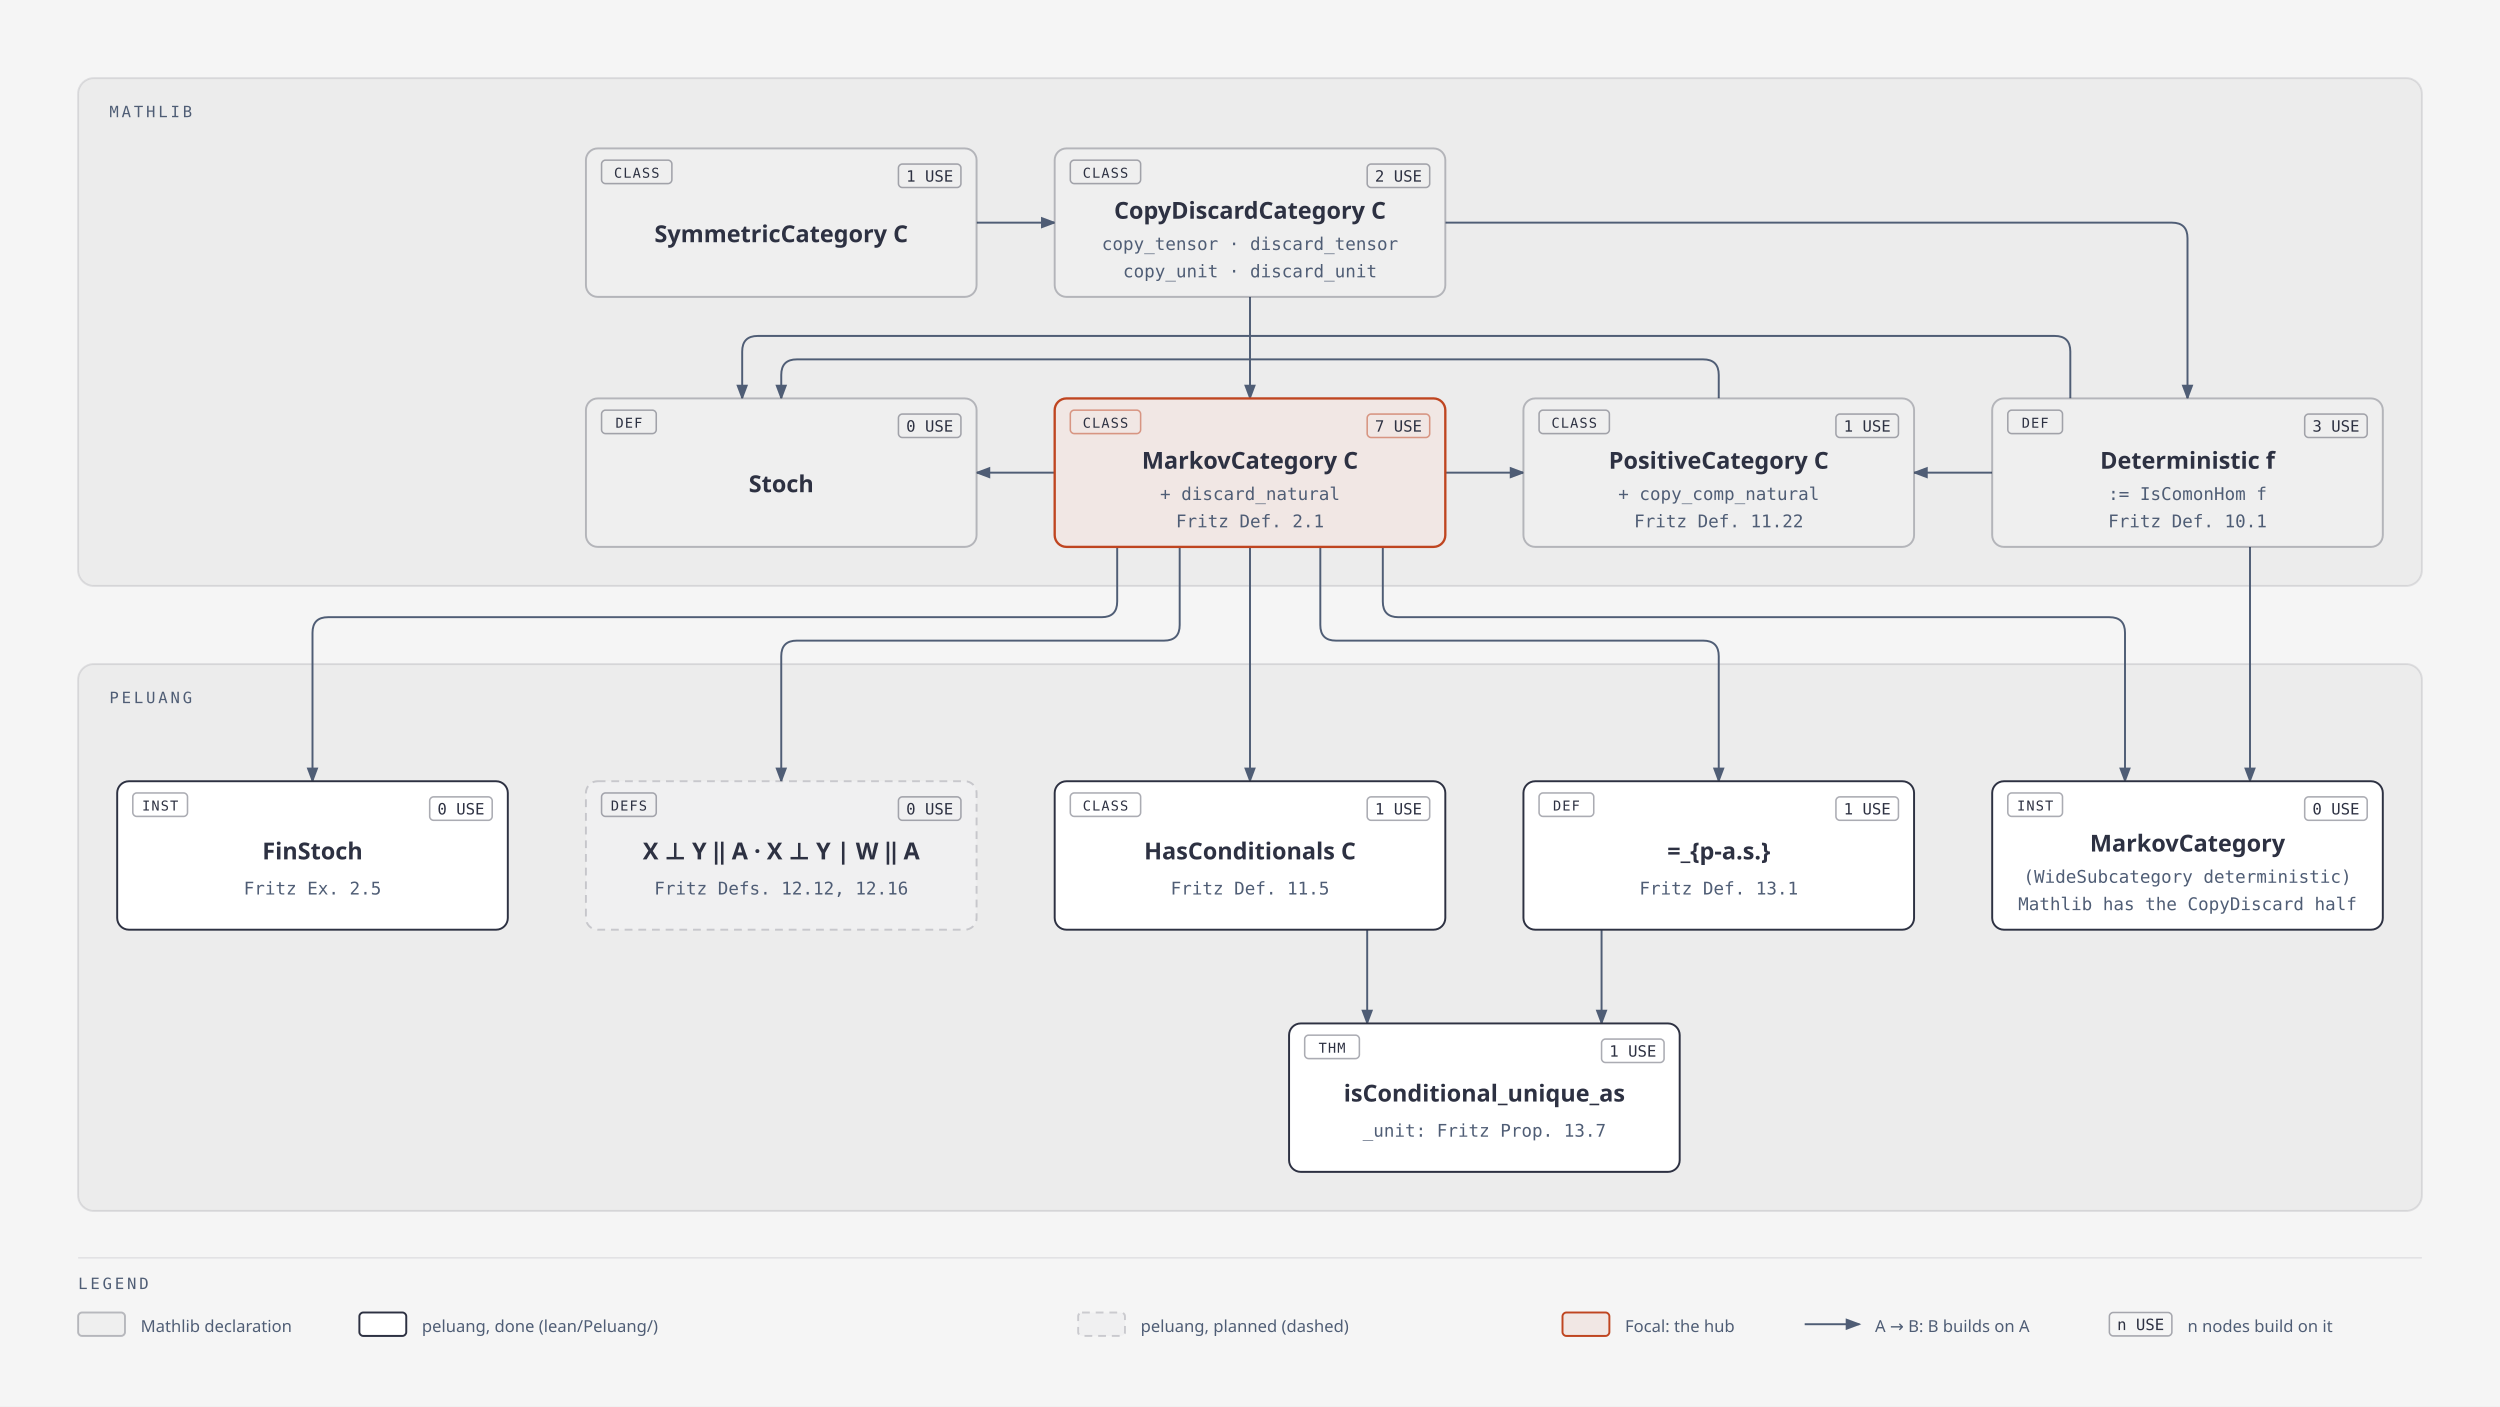
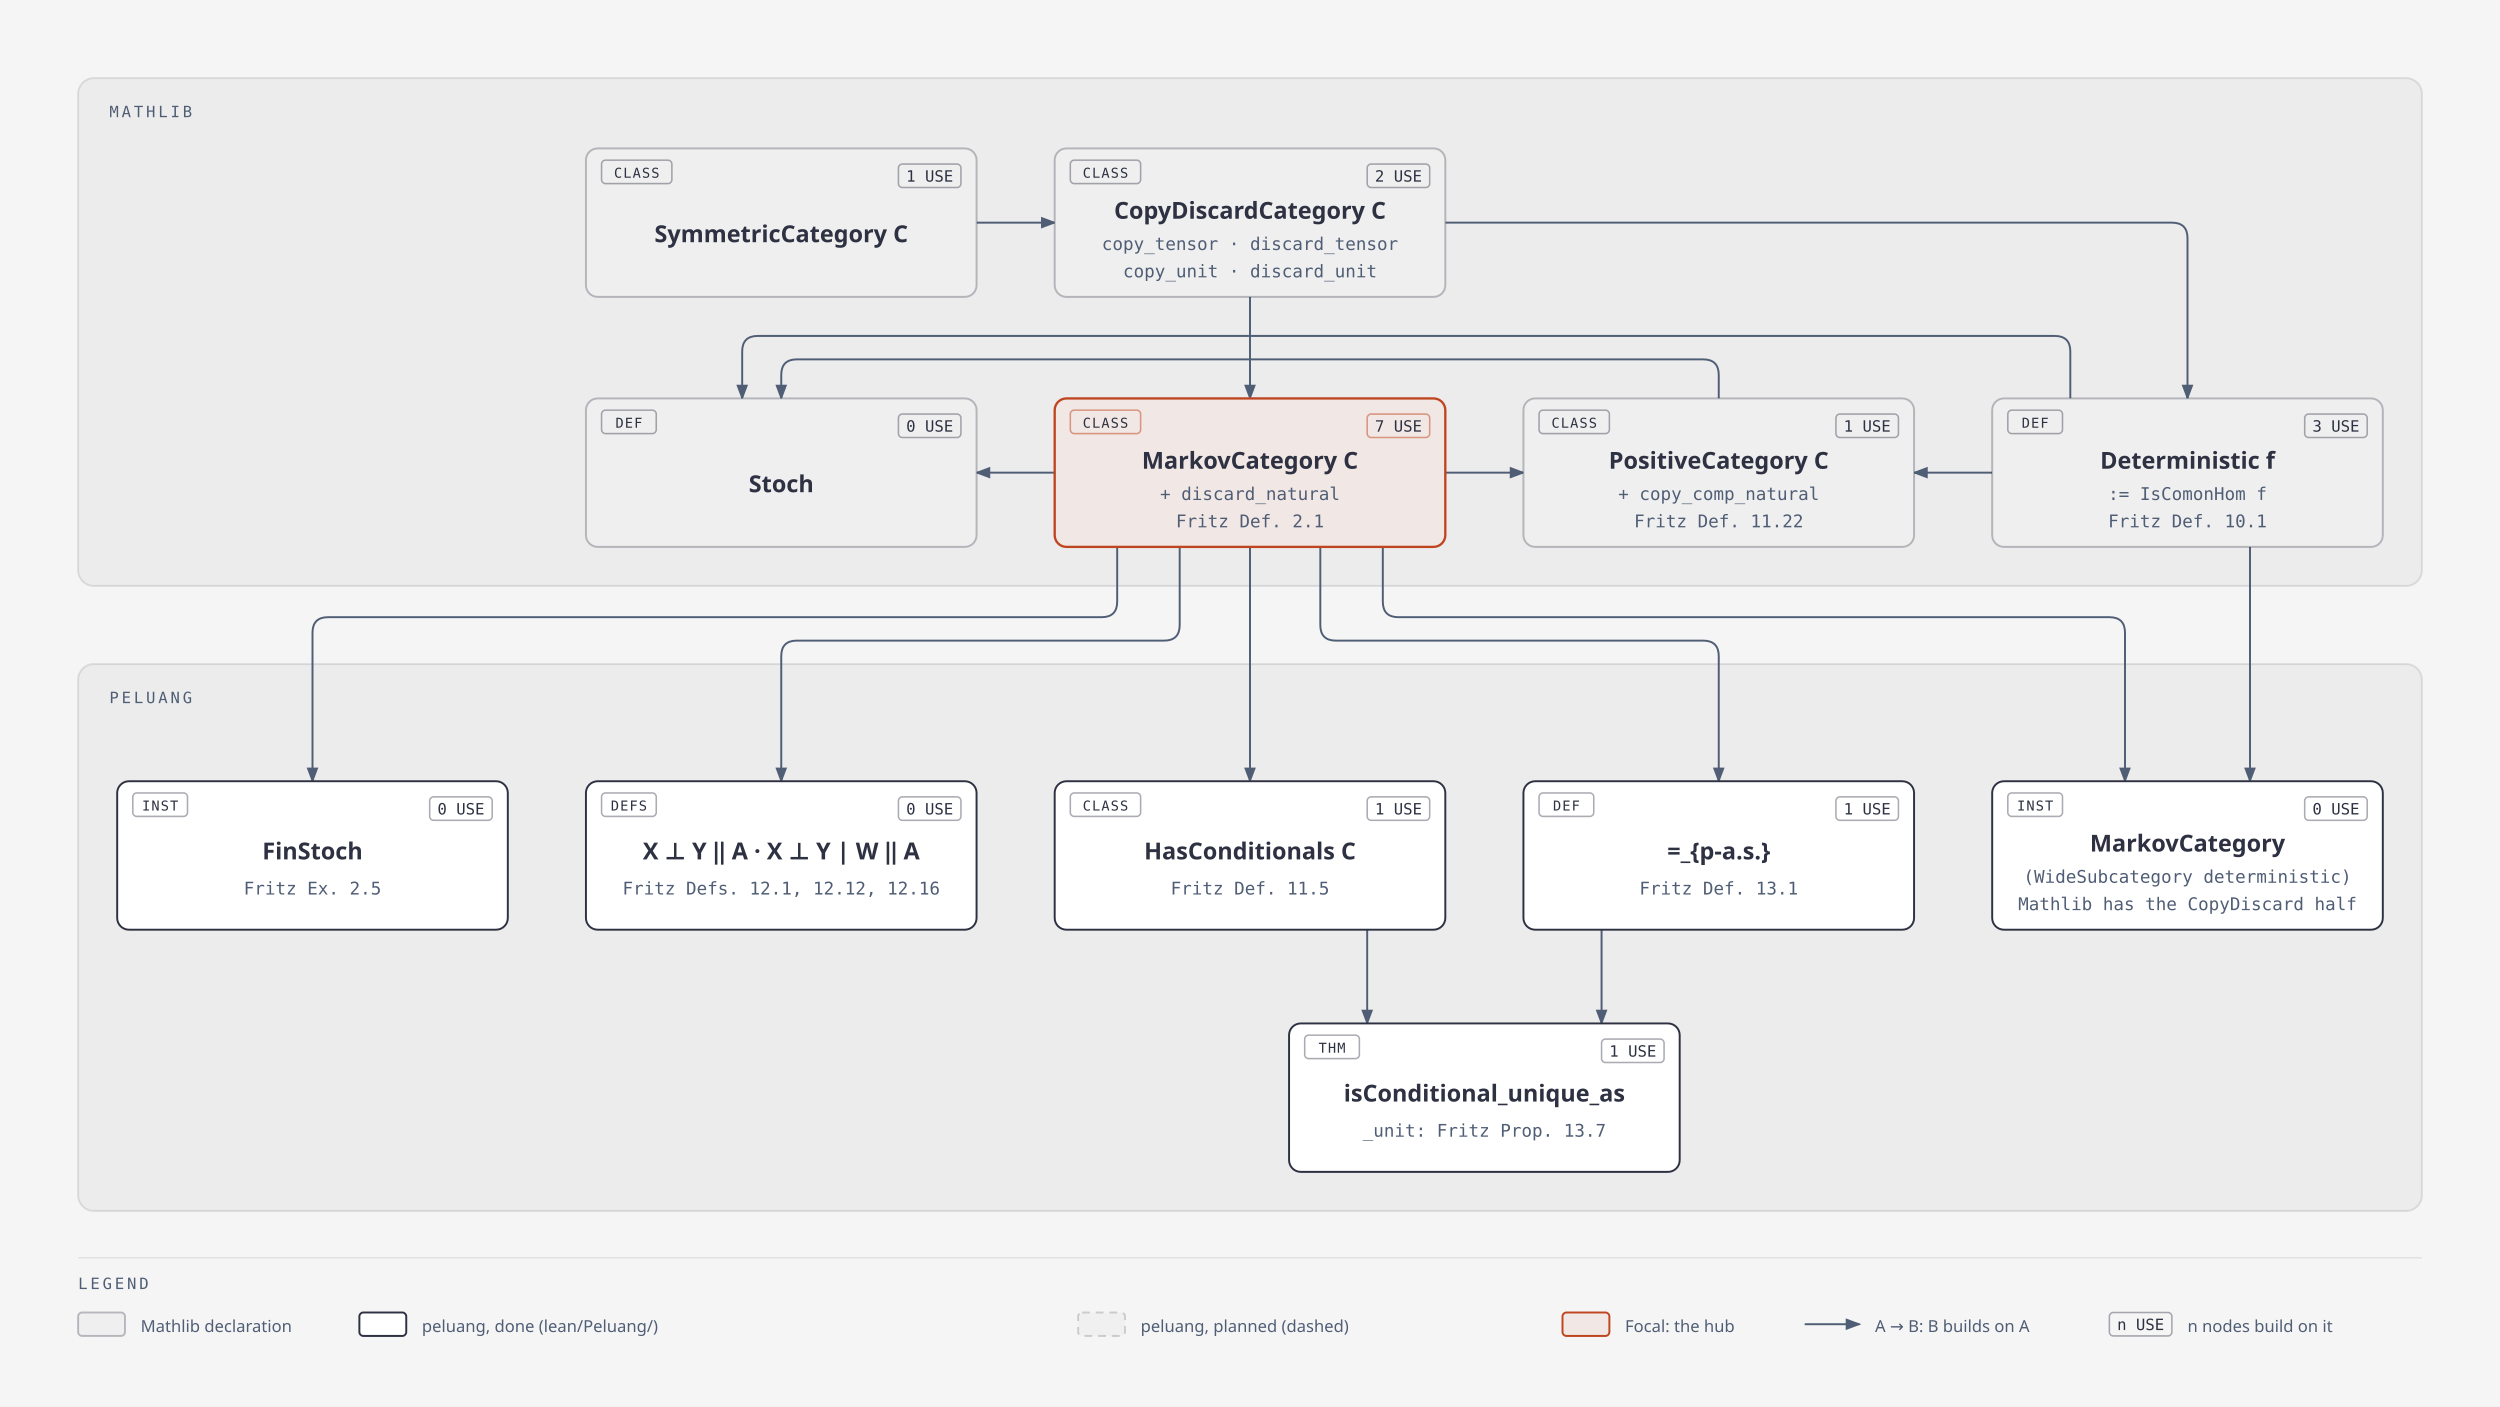
<svg xmlns="http://www.w3.org/2000/svg" viewBox="0 0 1280 720" role="img" aria-labelledby="lean-1-classes-title lean-1-classes-desc" id="lean-1-classes-root">
  <defs>
    <marker id="lean-1-classes-arrow" markerWidth="8" markerHeight="6" refX="7" refY="3" orient="auto">
      <polygon points="0 0, 8 3, 0 6" fill="#4f5d75" />
    </marker>
  </defs>
  <rect width="100%" height="100%" fill="#f5f5f5" />
  <rect x="40" y="40" width="1200" height="260" rx="8" fill="#ececec" stroke="#2d3142" stroke-width="1" stroke-opacity="0.12" />
  <text x="56" y="60" fill="#4f5d75" font-size="8" font-family="'Geist Mono', ui-monospace, monospace" letter-spacing="0.18em">MATHLIB</text>
  <rect x="40" y="340" width="1200" height="280" rx="8" fill="#ececec" stroke="#2d3142" stroke-width="1" stroke-opacity="0.12" />
  <text x="56" y="360" fill="#4f5d75" font-size="8" font-family="'Geist Mono', ui-monospace, monospace" letter-spacing="0.18em">PELUANG</text>
  <line x1="500" y1="114" x2="540" y2="114" stroke="#4f5d75" stroke-width="1" marker-end="url(#lean-1-classes-arrow)" />
  <line x1="640" y1="152" x2="640" y2="204" stroke="#4f5d75" stroke-width="1" marker-end="url(#lean-1-classes-arrow)" />
  <path d="M 740,114 H 1112 Q 1120,114 1120,122 V 204" fill="none" stroke="#4f5d75" stroke-width="1" marker-end="url(#lean-1-classes-arrow)" />
  <line x1="540" y1="242" x2="500" y2="242" stroke="#4f5d75" stroke-width="1" marker-end="url(#lean-1-classes-arrow)" />
  <line x1="740" y1="242" x2="780" y2="242" stroke="#4f5d75" stroke-width="1" marker-end="url(#lean-1-classes-arrow)" />
  <line x1="1020" y1="242" x2="980" y2="242" stroke="#4f5d75" stroke-width="1" marker-end="url(#lean-1-classes-arrow)" />
  <path d="M 880,204 V 192 Q 880,184 872,184 H 408 Q 400,184 400,192 V 204" fill="none" stroke="#4f5d75" stroke-width="1" marker-end="url(#lean-1-classes-arrow)" />
  <path d="M 1060,204 V 180 Q 1060,172 1052,172 H 388 Q 380,172 380,180 V 204" fill="none" stroke="#4f5d75" stroke-width="1" marker-end="url(#lean-1-classes-arrow)" />
  <path d="M 572,280 V 308 Q 572,316 564,316 H 168 Q 160,316 160,324 V 400" fill="none" stroke="#4f5d75" stroke-width="1" marker-end="url(#lean-1-classes-arrow)" />
  <path d="M 604,280 V 320 Q 604,328 596,328 H 408 Q 400,328 400,336 V 400" fill="none" stroke="#4f5d75" stroke-width="1" marker-end="url(#lean-1-classes-arrow)" />
  <line x1="640" y1="280" x2="640" y2="400" stroke="#4f5d75" stroke-width="1" marker-end="url(#lean-1-classes-arrow)" />
  <path d="M 676,280 V 320 Q 676,328 684,328 H 872 Q 880,328 880,336 V 400" fill="none" stroke="#4f5d75" stroke-width="1" marker-end="url(#lean-1-classes-arrow)" />
  <path d="M 708,280 V 308 Q 708,316 716,316 H 1080 Q 1088,316 1088,324 V 400" fill="none" stroke="#4f5d75" stroke-width="1" marker-end="url(#lean-1-classes-arrow)" />
  <line x1="1152" y1="280" x2="1152" y2="400" stroke="#4f5d75" stroke-width="1" marker-end="url(#lean-1-classes-arrow)" />
  <line x1="700" y1="476" x2="700" y2="524" stroke="#4f5d75" stroke-width="1" marker-end="url(#lean-1-classes-arrow)" />
  <line x1="820" y1="476" x2="820" y2="524" stroke="#4f5d75" stroke-width="1" marker-end="url(#lean-1-classes-arrow)" />
  <rect x="300" y="76" width="200" height="76" rx="6" fill="#f5f5f5" />
  <rect x="300" y="76" width="200" height="76" rx="6" fill="#2d3142" stroke="#2d3142" stroke-width="1" fill-opacity="0.03" stroke-opacity="0.30" />
  <rect x="308" y="82" width="36" height="12" rx="2" fill="none" stroke="#2d3142" stroke-width="0.8" stroke-opacity="0.40" />
  <text x="326" y="91" fill="#2d3142" font-size="7" font-family="'Geist Mono', ui-monospace, monospace" text-anchor="middle" letter-spacing="0.08em">CLASS</text>
  <rect x="460" y="84" width="32" height="12" rx="2" fill="none" stroke="#2d3142" stroke-width="0.8" stroke-opacity="0.40" />
  <text x="476" y="93" fill="#2d3142" font-size="8" font-family="'Geist Mono', ui-monospace, monospace" text-anchor="middle">1 USE</text>
  <text x="400" y="124" fill="#2d3142" font-size="12" font-weight="600" font-family="'Geist', system-ui, sans-serif" text-anchor="middle">SymmetricCategory C</text>
  <rect x="540" y="76" width="200" height="76" rx="6" fill="#f5f5f5" />
  <rect x="540" y="76" width="200" height="76" rx="6" fill="#2d3142" stroke="#2d3142" stroke-width="1" fill-opacity="0.03" stroke-opacity="0.30" />
  <rect x="548" y="82" width="36" height="12" rx="2" fill="none" stroke="#2d3142" stroke-width="0.8" stroke-opacity="0.40" />
  <text x="566" y="91" fill="#2d3142" font-size="7" font-family="'Geist Mono', ui-monospace, monospace" text-anchor="middle" letter-spacing="0.08em">CLASS</text>
  <rect x="700" y="84" width="32" height="12" rx="2" fill="none" stroke="#2d3142" stroke-width="0.8" stroke-opacity="0.40" />
  <text x="716" y="93" fill="#2d3142" font-size="8" font-family="'Geist Mono', ui-monospace, monospace" text-anchor="middle">2 USE</text>
  <text x="640" y="112" fill="#2d3142" font-size="12" font-weight="600" font-family="'Geist', system-ui, sans-serif" text-anchor="middle">CopyDiscardCategory C</text>
  <text x="640" y="128" fill="#4f5d75" font-size="9" font-family="'Geist Mono', ui-monospace, monospace" text-anchor="middle">copy_tensor · discard_tensor</text>
  <text x="640" y="142" fill="#4f5d75" font-size="9" font-family="'Geist Mono', ui-monospace, monospace" text-anchor="middle">copy_unit · discard_unit</text>
  <rect x="300" y="204" width="200" height="76" rx="6" fill="#f5f5f5" />
  <rect x="300" y="204" width="200" height="76" rx="6" fill="#2d3142" stroke="#2d3142" stroke-width="1" fill-opacity="0.03" stroke-opacity="0.30" />
  <rect x="308" y="210" width="28" height="12" rx="2" fill="none" stroke="#2d3142" stroke-width="0.8" stroke-opacity="0.40" />
  <text x="322" y="219" fill="#2d3142" font-size="7" font-family="'Geist Mono', ui-monospace, monospace" text-anchor="middle" letter-spacing="0.08em">DEF</text>
  <rect x="460" y="212" width="32" height="12" rx="2" fill="none" stroke="#2d3142" stroke-width="0.8" stroke-opacity="0.40" />
  <text x="476" y="221" fill="#2d3142" font-size="8" font-family="'Geist Mono', ui-monospace, monospace" text-anchor="middle">0 USE</text>
  <text x="400" y="252" fill="#2d3142" font-size="12" font-weight="600" font-family="'Geist', system-ui, sans-serif" text-anchor="middle">Stoch</text>
  <rect x="540" y="204" width="200" height="76" rx="6" fill="#f5f5f5" />
  <rect x="540" y="204" width="200" height="76" rx="6" fill="#bf4520" stroke="#bf4520" stroke-width="1.2" fill-opacity="0.08" />
  <rect x="548" y="210" width="36" height="12" rx="2" fill="none" stroke="#bf4520" stroke-width="0.8" stroke-opacity="0.50" />
  <text x="566" y="219" fill="#2d3142" font-size="7" font-family="'Geist Mono', ui-monospace, monospace" text-anchor="middle" letter-spacing="0.08em">CLASS</text>
  <rect x="700" y="212" width="32" height="12" rx="2" fill="none" stroke="#bf4520" stroke-width="0.8" stroke-opacity="0.50" />
  <text x="716" y="221" fill="#2d3142" font-size="8" font-family="'Geist Mono', ui-monospace, monospace" text-anchor="middle">7 USE</text>
  <text x="640" y="240" fill="#2d3142" font-size="12" font-weight="600" font-family="'Geist', system-ui, sans-serif" text-anchor="middle">MarkovCategory C</text>
  <text x="640" y="256" fill="#4f5d75" font-size="9" font-family="'Geist Mono', ui-monospace, monospace" text-anchor="middle">+ discard_natural</text>
  <text x="640" y="270" fill="#4f5d75" font-size="9" font-family="'Geist Mono', ui-monospace, monospace" text-anchor="middle">Fritz Def. 2.1</text>
  <rect x="780" y="204" width="200" height="76" rx="6" fill="#f5f5f5" />
  <rect x="780" y="204" width="200" height="76" rx="6" fill="#2d3142" stroke="#2d3142" stroke-width="1" fill-opacity="0.03" stroke-opacity="0.30" />
  <rect x="788" y="210" width="36" height="12" rx="2" fill="none" stroke="#2d3142" stroke-width="0.8" stroke-opacity="0.40" />
  <text x="806" y="219" fill="#2d3142" font-size="7" font-family="'Geist Mono', ui-monospace, monospace" text-anchor="middle" letter-spacing="0.08em">CLASS</text>
  <rect x="940" y="212" width="32" height="12" rx="2" fill="none" stroke="#2d3142" stroke-width="0.8" stroke-opacity="0.40" />
  <text x="956" y="221" fill="#2d3142" font-size="8" font-family="'Geist Mono', ui-monospace, monospace" text-anchor="middle">1 USE</text>
  <text x="880" y="240" fill="#2d3142" font-size="12" font-weight="600" font-family="'Geist', system-ui, sans-serif" text-anchor="middle">PositiveCategory C</text>
  <text x="880" y="256" fill="#4f5d75" font-size="9" font-family="'Geist Mono', ui-monospace, monospace" text-anchor="middle">+ copy_comp_natural</text>
  <text x="880" y="270" fill="#4f5d75" font-size="9" font-family="'Geist Mono', ui-monospace, monospace" text-anchor="middle">Fritz Def. 11.22</text>
  <rect x="1020" y="204" width="200" height="76" rx="6" fill="#f5f5f5" />
  <rect x="1020" y="204" width="200" height="76" rx="6" fill="#2d3142" stroke="#2d3142" stroke-width="1" fill-opacity="0.03" stroke-opacity="0.30" />
  <rect x="1028" y="210" width="28" height="12" rx="2" fill="none" stroke="#2d3142" stroke-width="0.8" stroke-opacity="0.40" />
  <text x="1042" y="219" fill="#2d3142" font-size="7" font-family="'Geist Mono', ui-monospace, monospace" text-anchor="middle" letter-spacing="0.08em">DEF</text>
  <rect x="1180" y="212" width="32" height="12" rx="2" fill="none" stroke="#2d3142" stroke-width="0.8" stroke-opacity="0.40" />
  <text x="1196" y="221" fill="#2d3142" font-size="8" font-family="'Geist Mono', ui-monospace, monospace" text-anchor="middle">3 USE</text>
  <text x="1120" y="240" fill="#2d3142" font-size="12" font-weight="600" font-family="'Geist', system-ui, sans-serif" text-anchor="middle">Deterministic f</text>
  <text x="1120" y="256" fill="#4f5d75" font-size="9" font-family="'Geist Mono', ui-monospace, monospace" text-anchor="middle">:= IsComonHom f</text>
  <text x="1120" y="270" fill="#4f5d75" font-size="9" font-family="'Geist Mono', ui-monospace, monospace" text-anchor="middle">Fritz Def. 10.1</text>
  <rect x="60" y="400" width="200" height="76" rx="6" fill="#f5f5f5" />
  <rect x="60" y="400" width="200" height="76" rx="6" fill="#ffffff" stroke="#2d3142" stroke-width="1" />
  <rect x="68" y="406" width="28" height="12" rx="2" fill="none" stroke="#2d3142" stroke-width="0.8" stroke-opacity="0.40" />
  <text x="82" y="415" fill="#2d3142" font-size="7" font-family="'Geist Mono', ui-monospace, monospace" text-anchor="middle" letter-spacing="0.08em">INST</text>
  <rect x="220" y="408" width="32" height="12" rx="2" fill="none" stroke="#2d3142" stroke-width="0.8" stroke-opacity="0.40" />
  <text x="236" y="417" fill="#2d3142" font-size="8" font-family="'Geist Mono', ui-monospace, monospace" text-anchor="middle">0 USE</text>
  <text x="160" y="440" fill="#2d3142" font-size="12" font-weight="600" font-family="'Geist', system-ui, sans-serif" text-anchor="middle">FinStoch</text>
  <text x="160" y="458" fill="#4f5d75" font-size="9" font-family="'Geist Mono', ui-monospace, monospace" text-anchor="middle">Fritz Ex. 2.5</text>
  <rect x="300" y="400" width="200" height="76" rx="6" fill="#f5f5f5" />
-   <rect x="300" y="400" width="200" height="76" rx="6" fill="#2d3142" stroke="#2d3142" stroke-width="1" stroke-dasharray="4,3" fill-opacity="0.02" stroke-opacity="0.20" />
+   <rect x="300" y="400" width="200" height="76" rx="6" fill="#ffffff" stroke="#2d3142" stroke-width="1" />
  <rect x="308" y="406" width="28" height="12" rx="2" fill="none" stroke="#2d3142" stroke-width="0.8" stroke-opacity="0.40" />
  <text x="322" y="415" fill="#2d3142" font-size="7" font-family="'Geist Mono', ui-monospace, monospace" text-anchor="middle" letter-spacing="0.08em">DEFS</text>
  <rect x="460" y="408" width="32" height="12" rx="2" fill="none" stroke="#2d3142" stroke-width="0.8" stroke-opacity="0.40" />
  <text x="476" y="417" fill="#2d3142" font-size="8" font-family="'Geist Mono', ui-monospace, monospace" text-anchor="middle">0 USE</text>
  <text x="400" y="440" fill="#2d3142" font-size="12" font-weight="600" font-family="'Geist', system-ui, sans-serif" text-anchor="middle">X ⊥ Y ‖ A · X ⊥ Y | W ‖ A</text>
-   <text x="400" y="458" fill="#4f5d75" font-size="9" font-family="'Geist Mono', ui-monospace, monospace" text-anchor="middle">Fritz Defs. 12.12, 12.16</text>
+   <text x="400" y="458" fill="#4f5d75" font-size="9" font-family="'Geist Mono', ui-monospace, monospace" text-anchor="middle">Fritz Defs. 12.1, 12.12, 12.16</text>
  <rect x="540" y="400" width="200" height="76" rx="6" fill="#f5f5f5" />
  <rect x="540" y="400" width="200" height="76" rx="6" fill="#ffffff" stroke="#2d3142" stroke-width="1" />
  <rect x="548" y="406" width="36" height="12" rx="2" fill="none" stroke="#2d3142" stroke-width="0.8" stroke-opacity="0.40" />
  <text x="566" y="415" fill="#2d3142" font-size="7" font-family="'Geist Mono', ui-monospace, monospace" text-anchor="middle" letter-spacing="0.08em">CLASS</text>
  <rect x="700" y="408" width="32" height="12" rx="2" fill="none" stroke="#2d3142" stroke-width="0.8" stroke-opacity="0.40" />
  <text x="716" y="417" fill="#2d3142" font-size="8" font-family="'Geist Mono', ui-monospace, monospace" text-anchor="middle">1 USE</text>
  <text x="640" y="440" fill="#2d3142" font-size="12" font-weight="600" font-family="'Geist', system-ui, sans-serif" text-anchor="middle">HasConditionals C</text>
  <text x="640" y="458" fill="#4f5d75" font-size="9" font-family="'Geist Mono', ui-monospace, monospace" text-anchor="middle">Fritz Def. 11.5</text>
  <rect x="780" y="400" width="200" height="76" rx="6" fill="#f5f5f5" />
  <rect x="780" y="400" width="200" height="76" rx="6" fill="#ffffff" stroke="#2d3142" stroke-width="1" />
  <rect x="788" y="406" width="28" height="12" rx="2" fill="none" stroke="#2d3142" stroke-width="0.8" stroke-opacity="0.40" />
  <text x="802" y="415" fill="#2d3142" font-size="7" font-family="'Geist Mono', ui-monospace, monospace" text-anchor="middle" letter-spacing="0.08em">DEF</text>
  <rect x="940" y="408" width="32" height="12" rx="2" fill="none" stroke="#2d3142" stroke-width="0.8" stroke-opacity="0.40" />
  <text x="956" y="417" fill="#2d3142" font-size="8" font-family="'Geist Mono', ui-monospace, monospace" text-anchor="middle">1 USE</text>
  <text x="880" y="440" fill="#2d3142" font-size="12" font-weight="600" font-family="'Geist', system-ui, sans-serif" text-anchor="middle">=_{p-a.s.}</text>
  <text x="880" y="458" fill="#4f5d75" font-size="9" font-family="'Geist Mono', ui-monospace, monospace" text-anchor="middle">Fritz Def. 13.1</text>
  <rect x="1020" y="400" width="200" height="76" rx="6" fill="#f5f5f5" />
  <rect x="1020" y="400" width="200" height="76" rx="6" fill="#ffffff" stroke="#2d3142" stroke-width="1" />
  <rect x="1028" y="406" width="28" height="12" rx="2" fill="none" stroke="#2d3142" stroke-width="0.8" stroke-opacity="0.40" />
  <text x="1042" y="415" fill="#2d3142" font-size="7" font-family="'Geist Mono', ui-monospace, monospace" text-anchor="middle" letter-spacing="0.08em">INST</text>
  <rect x="1180" y="408" width="32" height="12" rx="2" fill="none" stroke="#2d3142" stroke-width="0.8" stroke-opacity="0.40" />
  <text x="1196" y="417" fill="#2d3142" font-size="8" font-family="'Geist Mono', ui-monospace, monospace" text-anchor="middle">0 USE</text>
  <text x="1120" y="436" fill="#2d3142" font-size="12" font-weight="600" font-family="'Geist', system-ui, sans-serif" text-anchor="middle">MarkovCategory</text>
  <text x="1120" y="452" fill="#4f5d75" font-size="9" font-family="'Geist Mono', ui-monospace, monospace" text-anchor="middle">(WideSubcategory deterministic)</text>
  <text x="1120" y="466" fill="#4f5d75" font-size="9" font-family="'Geist Mono', ui-monospace, monospace" text-anchor="middle">Mathlib has the CopyDiscard half</text>
  <rect x="660" y="524" width="200" height="76" rx="6" fill="#f5f5f5" />
  <rect x="660" y="524" width="200" height="76" rx="6" fill="#ffffff" stroke="#2d3142" stroke-width="1" />
  <rect x="668" y="530" width="28" height="12" rx="2" fill="none" stroke="#2d3142" stroke-width="0.8" stroke-opacity="0.40" />
  <text x="682" y="539" fill="#2d3142" font-size="7" font-family="'Geist Mono', ui-monospace, monospace" text-anchor="middle" letter-spacing="0.08em">THM</text>
  <rect x="820" y="532" width="32" height="12" rx="2" fill="none" stroke="#2d3142" stroke-width="0.8" stroke-opacity="0.40" />
  <text x="836" y="541" fill="#2d3142" font-size="8" font-family="'Geist Mono', ui-monospace, monospace" text-anchor="middle">1 USE</text>
  <text x="760" y="564" fill="#2d3142" font-size="12" font-weight="600" font-family="'Geist', system-ui, sans-serif" text-anchor="middle">isConditional_unique_as</text>
  <text x="760" y="582" fill="#4f5d75" font-size="9" font-family="'Geist Mono', ui-monospace, monospace" text-anchor="middle">_unit: Fritz Prop. 13.7</text>
  <line x1="40" y1="644" x2="1240" y2="644" stroke="#2d3142" stroke-width="0.8" stroke-opacity="0.10" />
  <text x="40" y="660" fill="#4f5d75" font-size="8" font-family="'Geist Mono', ui-monospace, monospace" letter-spacing="0.18em">LEGEND</text>
  <rect x="40" y="672" width="24" height="12" rx="2" fill="#2d3142" stroke="#2d3142" stroke-width="1" fill-opacity="0.03" stroke-opacity="0.30" />
  <text x="72" y="682" fill="#4f5d75" font-size="8.5" font-family="'Geist', system-ui, sans-serif">Mathlib declaration</text>
  <rect x="184" y="672" width="24" height="12" rx="2" fill="#ffffff" stroke="#2d3142" stroke-width="1" />
  <text x="216" y="682" fill="#4f5d75" font-size="8.5" font-family="'Geist', system-ui, sans-serif">peluang, done (lean/Peluang/)</text>
  <rect x="552" y="672" width="24" height="12" rx="2" fill="#2d3142" stroke="#2d3142" stroke-width="1" stroke-dasharray="4,3" fill-opacity="0.02" stroke-opacity="0.20" />
  <text x="584" y="682" fill="#4f5d75" font-size="8.5" font-family="'Geist', system-ui, sans-serif">peluang, planned (dashed)</text>
  <rect x="800" y="672" width="24" height="12" rx="2" fill="#bf4520" stroke="#bf4520" stroke-width="1" fill-opacity="0.08" />
  <text x="832" y="682" fill="#4f5d75" font-size="8.5" font-family="'Geist', system-ui, sans-serif">Focal: the hub</text>
  <line x1="924" y1="678" x2="952" y2="678" stroke="#4f5d75" stroke-width="1" marker-end="url(#lean-1-classes-arrow)" />
  <text x="960" y="682" fill="#4f5d75" font-size="8.5" font-family="'Geist', system-ui, sans-serif">A → B: B builds on A</text>
  <rect x="1080" y="672" width="32" height="12" rx="2" fill="none" stroke="#2d3142" stroke-width="0.8" stroke-opacity="0.40" />
  <text x="1096" y="681" fill="#2d3142" font-size="8" font-family="'Geist Mono', ui-monospace, monospace" text-anchor="middle">n USE</text>
  <text x="1120" y="682" fill="#4f5d75" font-size="8.5" font-family="'Geist', system-ui, sans-serif">n nodes build on it</text>
</svg>
